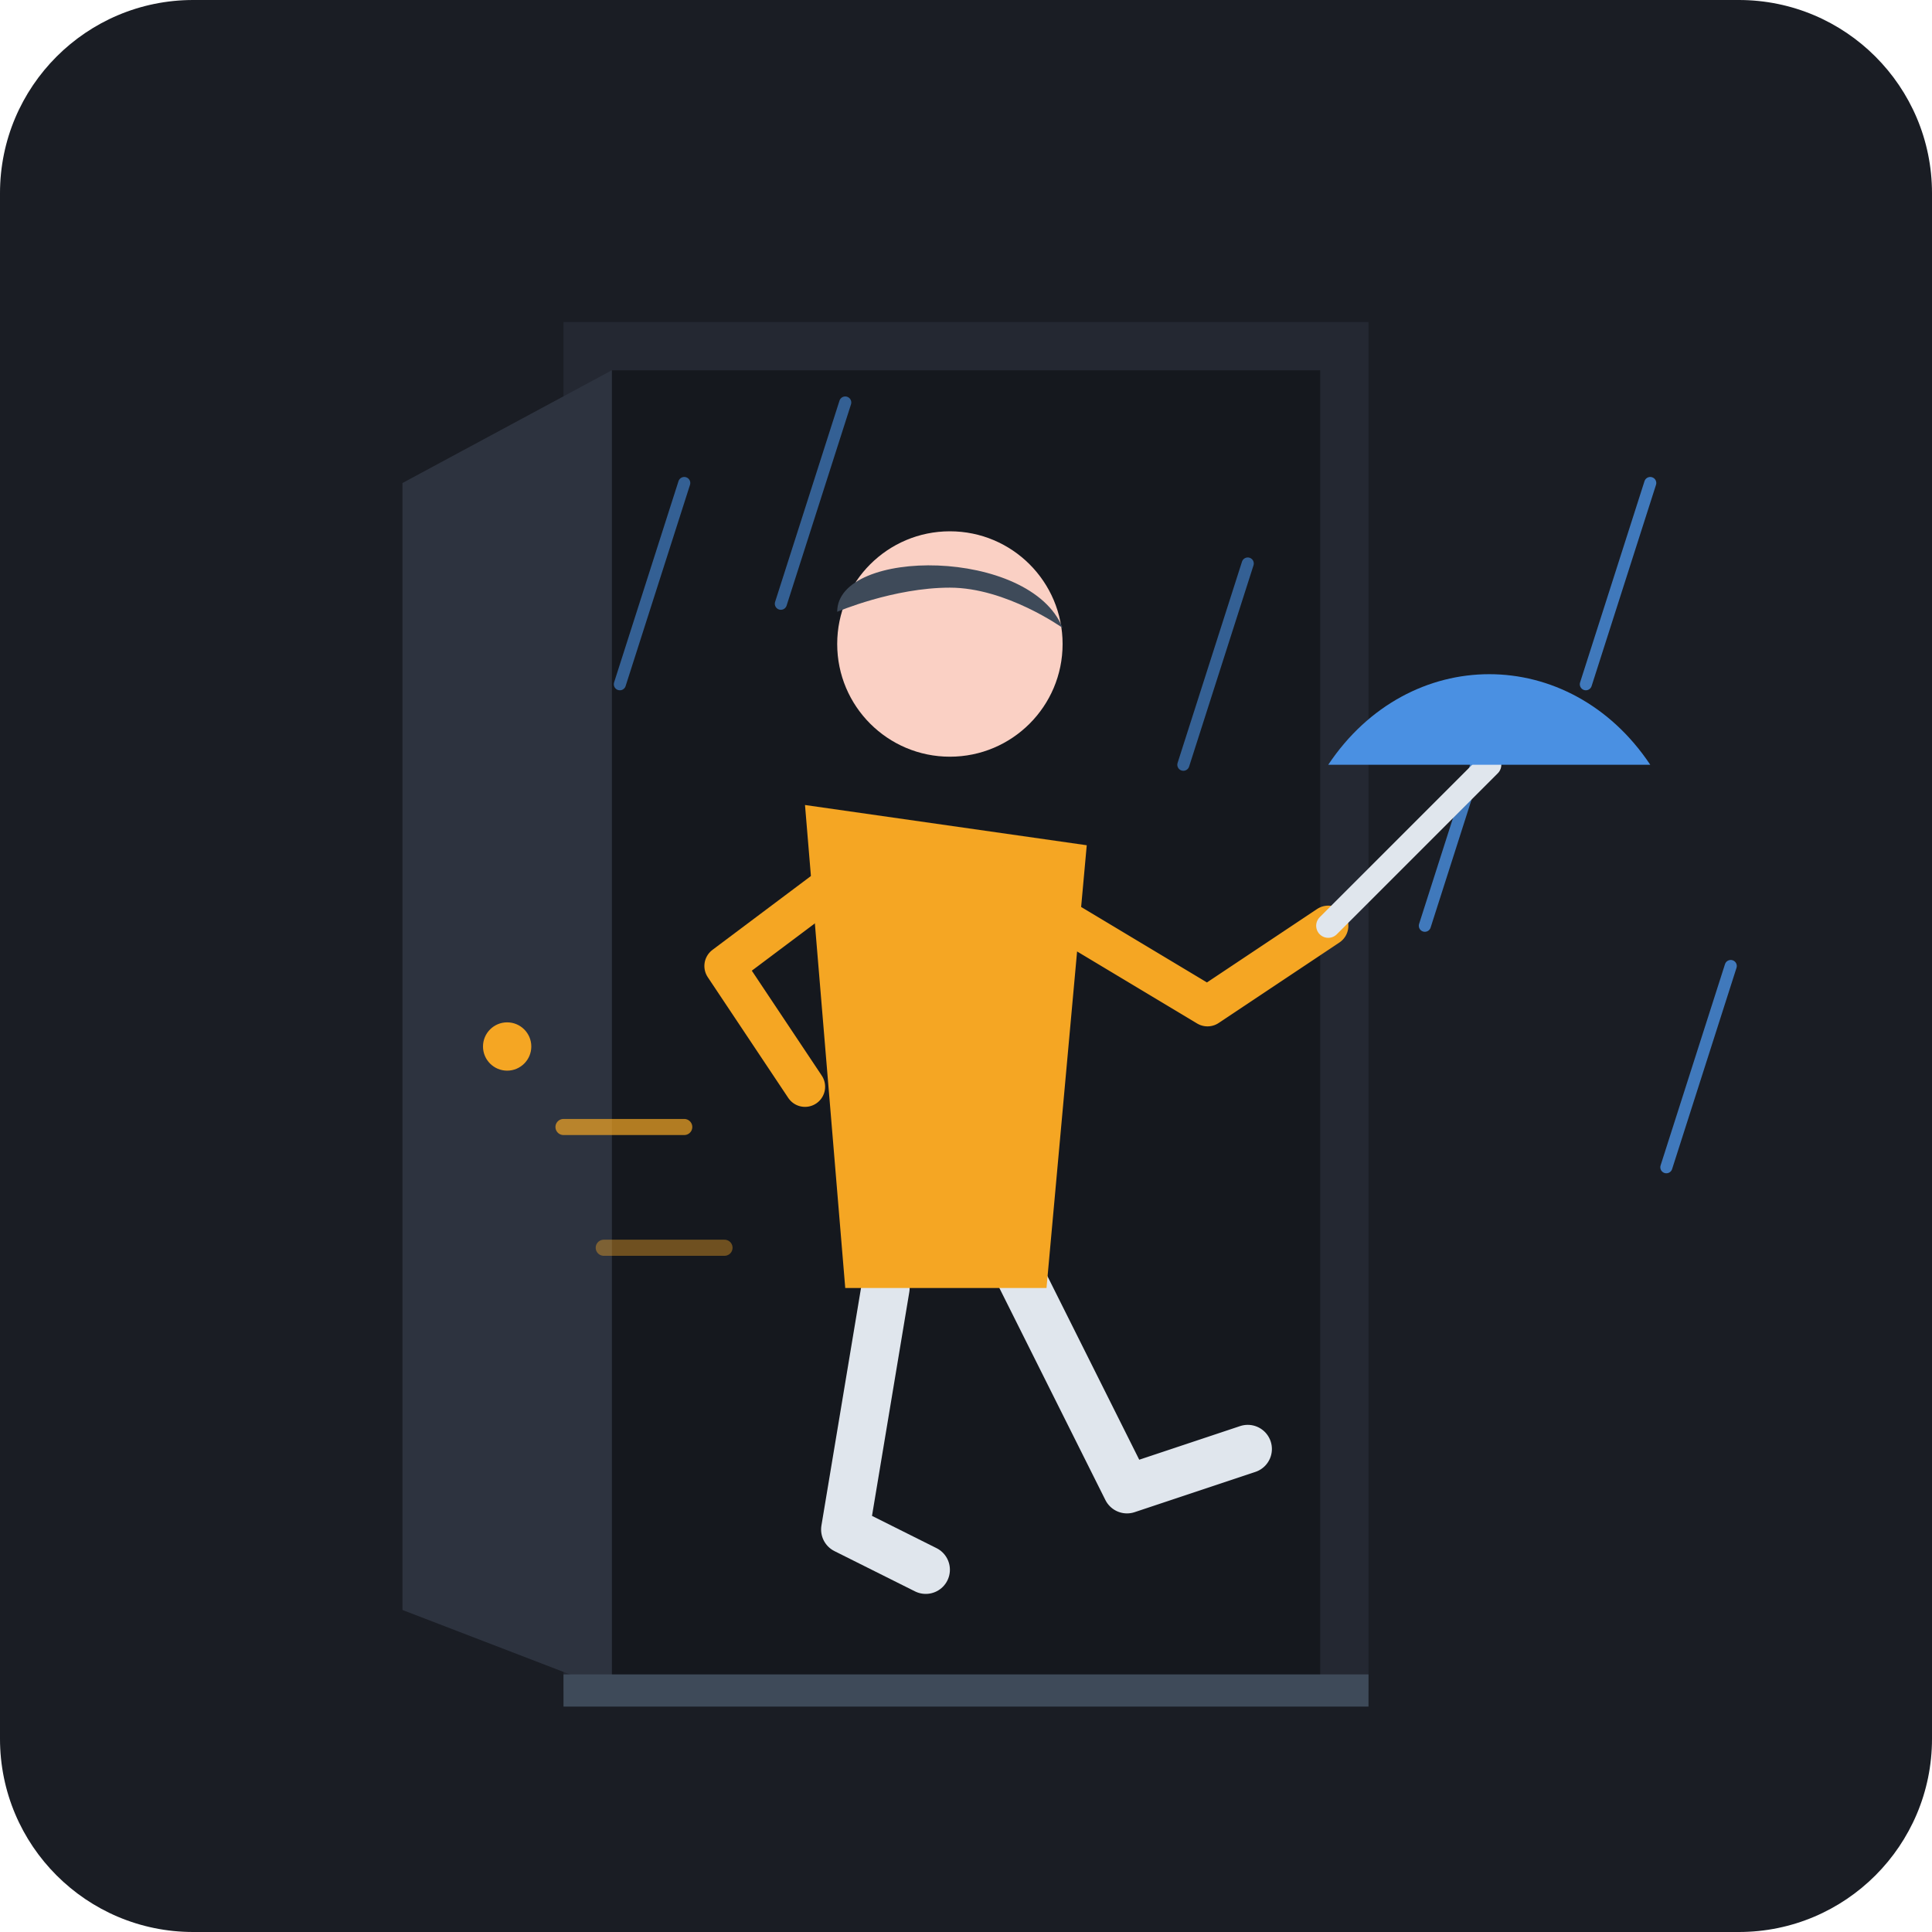
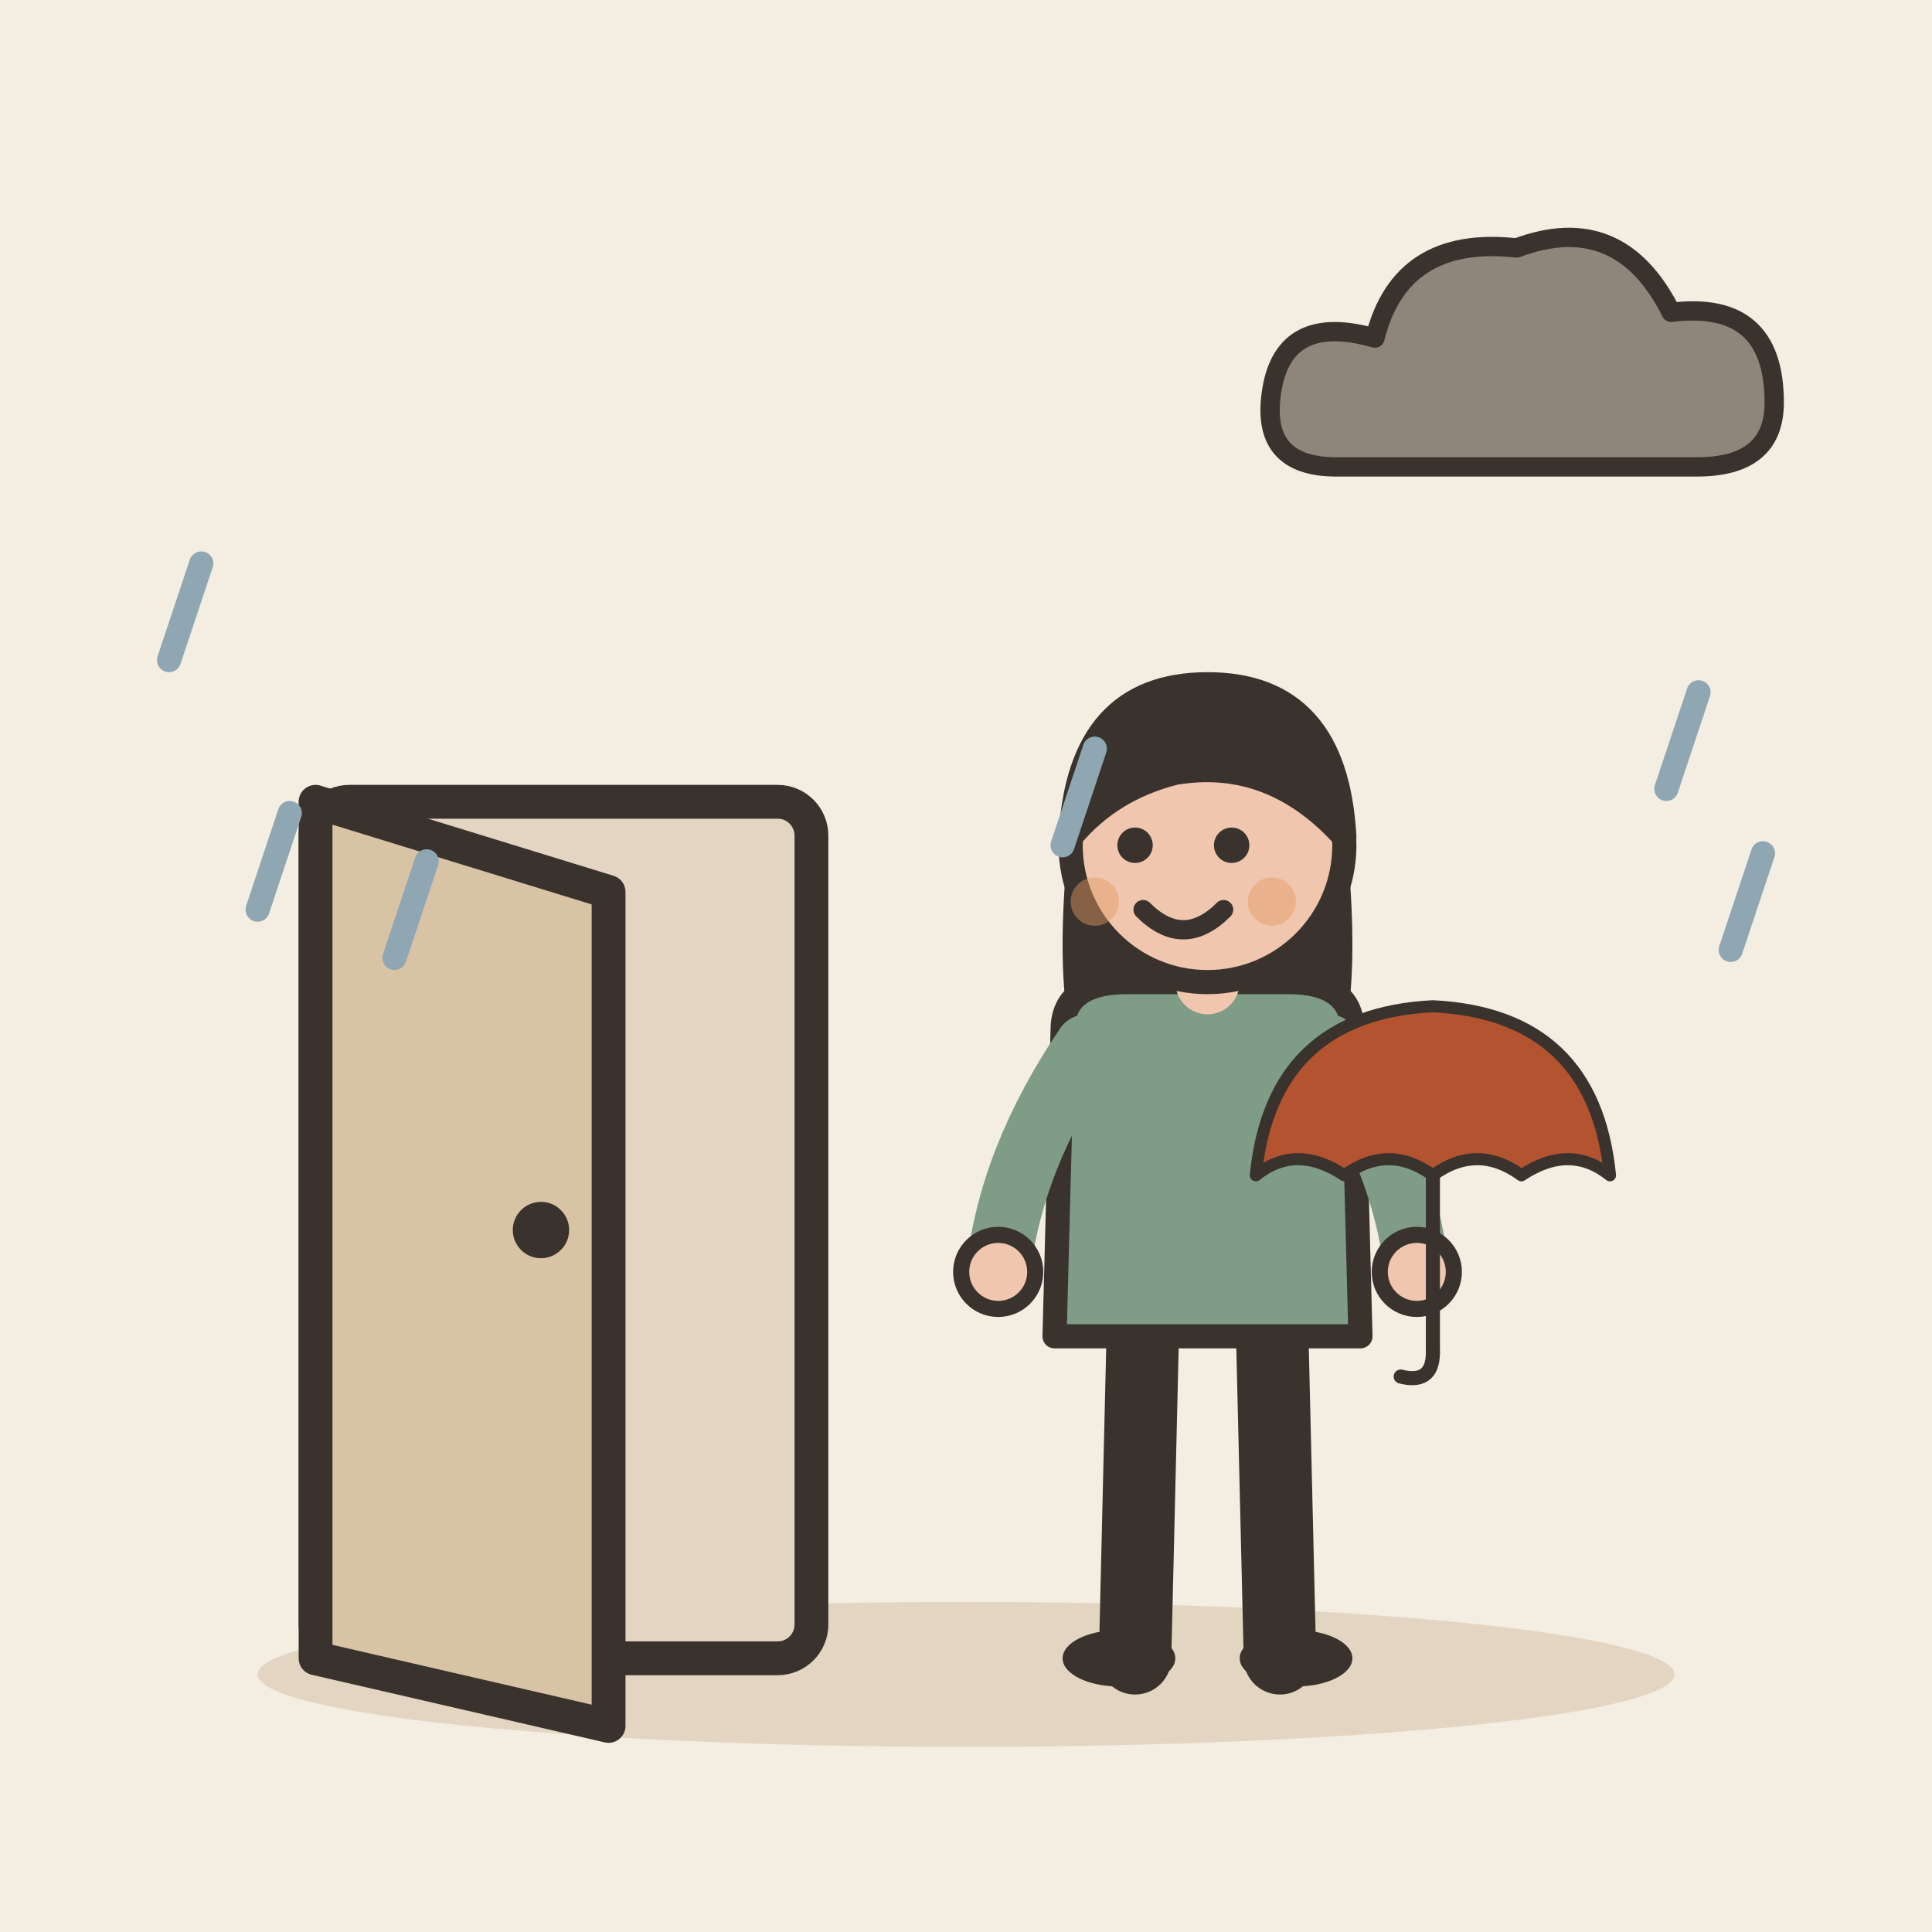
- <svg xmlns="http://www.w3.org/2000/svg" width="240" height="240" viewBox="0 0 240">
-   <rect width="240" height="240" rx="24" fill="#1A1D24" />
-   <path d="M70 40 L170 40 L170 210 L70 210 Z" fill="#242832" />
-   <rect x="76" y="46" width="88" height="164" fill="#15181E" />
-   <line x1="85" y1="60" x2="77" y2="85" stroke="#4A90E2" stroke-width="1.5" stroke-linecap="round" opacity="0.6" />
-   <line x1="105" y1="50" x2="97" y2="75" stroke="#4A90E2" stroke-width="1.5" stroke-linecap="round" opacity="0.6" />
-   <line x1="155" y1="70" x2="147" y2="95" stroke="#4A90E2" stroke-width="1.5" stroke-linecap="round" opacity="0.6" />
-   <line x1="185" y1="90" x2="177" y2="115" stroke="#4A90E2" stroke-width="1.5" stroke-linecap="round" opacity="0.8" />
-   <line x1="205" y1="60" x2="197" y2="85" stroke="#4A90E2" stroke-width="1.5" stroke-linecap="round" opacity="0.8" />
-   <line x1="215" y1="120" x2="207" y2="145" stroke="#4A90E2" stroke-width="1.5" stroke-linecap="round" opacity="0.8" />
-   <path d="M76 46 L50 60 L50 200 L76 210 Z" fill="#2D333F" />
-   <circle cx="63" cy="130" r="3" fill="#F5A623" />
-   <path d="M110 160 L105 190 L115 195" fill="none" stroke="#E0E6ED" stroke-width="6" stroke-linecap="round" stroke-linejoin="round" />
-   <path d="M125 155 L140 185 L155 180" fill="none" stroke="#E0E6ED" stroke-width="6" stroke-linecap="round" stroke-linejoin="round" />
-   <path d="M100 100 L135 105 L130 160 L105 160 Z" fill="#F5A623" />
-   <circle cx="118" cy="80" r="14" fill="#FAD0C4" />
-   <path d="M104 76 C104 68 128 68 132 78 C132 78 125 73 118 73 C111 73 104 76 104 76 Z" fill="#3E4A59" />
-   <path d="M110 105 L90 120 L100 135" fill="none" stroke="#F5A623" stroke-width="5" stroke-linecap="round" stroke-linejoin="round" />
-   <path d="M125 110 L150 125 L165 115" fill="none" stroke="#F5A623" stroke-width="5" stroke-linecap="round" stroke-linejoin="round" />
-   <line x1="165" y1="115" x2="185" y2="95" stroke="#E0E6ED" stroke-width="3" stroke-linecap="round" />
-   <path d="M165 95 C175 80 195 80 205 95 Z" fill="#4A90E2" />
-   <path d="M85 140 L70 140" fill="none" stroke="#F5A623" stroke-width="2" stroke-linecap="round" opacity="0.7" />
-   <path d="M90 155 L75 155" fill="none" stroke="#F5A623" stroke-width="2" stroke-linecap="round" opacity="0.4" />
-   <rect x="70" y="208" width="100" height="4" fill="#3E4A59" />
+ <svg xmlns="http://www.w3.org/2000/svg" viewBox="0 0 240 240" data-style="editorial">
+   <rect width="240" height="240" fill="#F4EDE2" />
+   <ellipse cx="120" cy="208" rx="88" ry="9" fill="#E3D5C1" />
+   <g transform="translate(70 206) scale(1.4 1.4)">
+     <rect x="-22" y="-76" width="44" height="76" rx="3" fill="#E3D5C1" stroke="#3A332D" stroke-width="3" stroke-linecap="round" stroke-linejoin="round" />
+     <path d="M-22 -76L4 -68L4 6L-22 0Z" fill="#D8C3A5" stroke="#3A332D" stroke-width="3" stroke-linecap="round" stroke-linejoin="round" />
+     <circle cx="-2" cy="-38" r="2.5" fill="#3A332D" />
+   </g>
+   <g transform="translate(150 206)">
+     <path d="M-8 -42L-9 0" stroke="#3A332D" stroke-width="9" stroke-linecap="round" fill="none" />
+     <path d="M8 -42L9 0" stroke="#3A332D" stroke-width="9" stroke-linecap="round" fill="none" />
+     <ellipse cx="-11" cy="0" rx="7" ry="3.5" fill="#3A332D" />
+     <ellipse cx="11" cy="0" rx="7" ry="3.5" fill="#3A332D" />
+     <path d="M-17 -104Q-20 -78 -14 -70L-6 -78L6 -78L14 -70Q20 -78 17 -104Z" fill="#3A332D" />
+     <path d="M-18 -78Q-18 -84 -10 -84L10 -84Q18 -84 18 -78L19 -40L-19 -40Z" fill="#7E9C86" stroke="#3A332D" stroke-width="3" stroke-linecap="round" stroke-linejoin="round" />
+     <path d="M-15 -76Q-24.5 -62 -26 -48" fill="none" stroke="#7E9C86" stroke-width="8" stroke-linecap="round" stroke-linejoin="round" />
+     <circle cx="-26" cy="-48" r="4.6" fill="#F0C7AE" stroke="#3A332D" stroke-linecap="round" stroke-linejoin="round" stroke-width="2" />
+     <path d="M15 -76Q24.5 -62 26 -48" fill="none" stroke="#7E9C86" stroke-width="8" stroke-linecap="round" stroke-linejoin="round" />
+     <circle cx="26" cy="-48" r="4.6" fill="#F0C7AE" stroke="#3A332D" stroke-linecap="round" stroke-linejoin="round" stroke-width="2" />
+     <path d="M0 -84L0 -88" stroke="#F0C7AE" stroke-width="8" stroke-linecap="round" fill="none" />
+     <circle cx="0" cy="-101" r="17" fill="#F0C7AE" stroke="#3A332D" stroke-width="3" stroke-linecap="round" stroke-linejoin="round" />
+     <path d="M-17 -102Q-16 -121 0 -121Q16 -121 17 -102Q8 -112 -4 -110Q-12 -108 -17 -102Z" fill="#3A332D" stroke="#3A332D" stroke-width="3" stroke-linecap="round" stroke-linejoin="round" />
+     <circle cx="-9" cy="-101" r="2.2" fill="#3A332D" />
+     <circle cx="3" cy="-101" r="2.2" fill="#3A332D" />
+     <path d="M-8 -93Q-3 -88 2 -93" fill="none" stroke="#3A332D" stroke-width="2.4" stroke-linecap="round" stroke-linejoin="round" />
+     <circle cx="-14" cy="-94" r="3" fill="#E39A62" opacity="0.45" />
+     <circle cx="8" cy="-94" r="3" fill="#E39A62" opacity="0.45" />
+     <g transform="translate(28 -60) scale(0.5 0.5)">
+       <path d="M-44 0Q-40 -40 0 -42Q40 -40 44 0Q34 -8 22 0Q11 -8 0 0Q-11 -8 -22 0Q-34 -8 -44 0Z" fill="#B4532F" stroke="#3A332D" stroke-width="3" stroke-linecap="round" stroke-linejoin="round" />
+       <path d="M0 0L0 44" stroke="#3A332D" stroke-width="3.5" stroke-linecap="round" fill="none" />
+       <path d="M0 44Q0 52 -8 50" fill="none" stroke="#3A332D" stroke-width="3.5" stroke-linecap="round" stroke-linejoin="round" />
+     </g>
+   </g>
+   <g transform="translate(190 50) scale(0.8 0.8)">
+     <path d="M-30 10Q-42 10 -40 -2Q-38 -14 -24 -10Q-20 -26 -2 -24Q14 -30 22 -14Q38 -16 38 0Q38 10 26 10Z" fill="#8F857A" stroke="#3A332D" stroke-width="3" stroke-linecap="round" stroke-linejoin="round" />
+   </g>
+   <path d="M219 106L215 118" stroke="#8FA7B3" stroke-width="3" stroke-linecap="round" fill="none" />
+   <path d="M36 101L32 113" stroke="#8FA7B3" stroke-width="3" stroke-linecap="round" fill="none" />
+   <path d="M211 86L207 98" stroke="#8FA7B3" stroke-width="3" stroke-linecap="round" fill="none" />
+   <path d="M25 70L21 82" stroke="#8FA7B3" stroke-width="3" stroke-linecap="round" fill="none" />
+   <path d="M53 107L49 119" stroke="#8FA7B3" stroke-width="3" stroke-linecap="round" fill="none" />
+   <path d="M136 93L132 105" stroke="#8FA7B3" stroke-width="3" stroke-linecap="round" fill="none" />
</svg>
